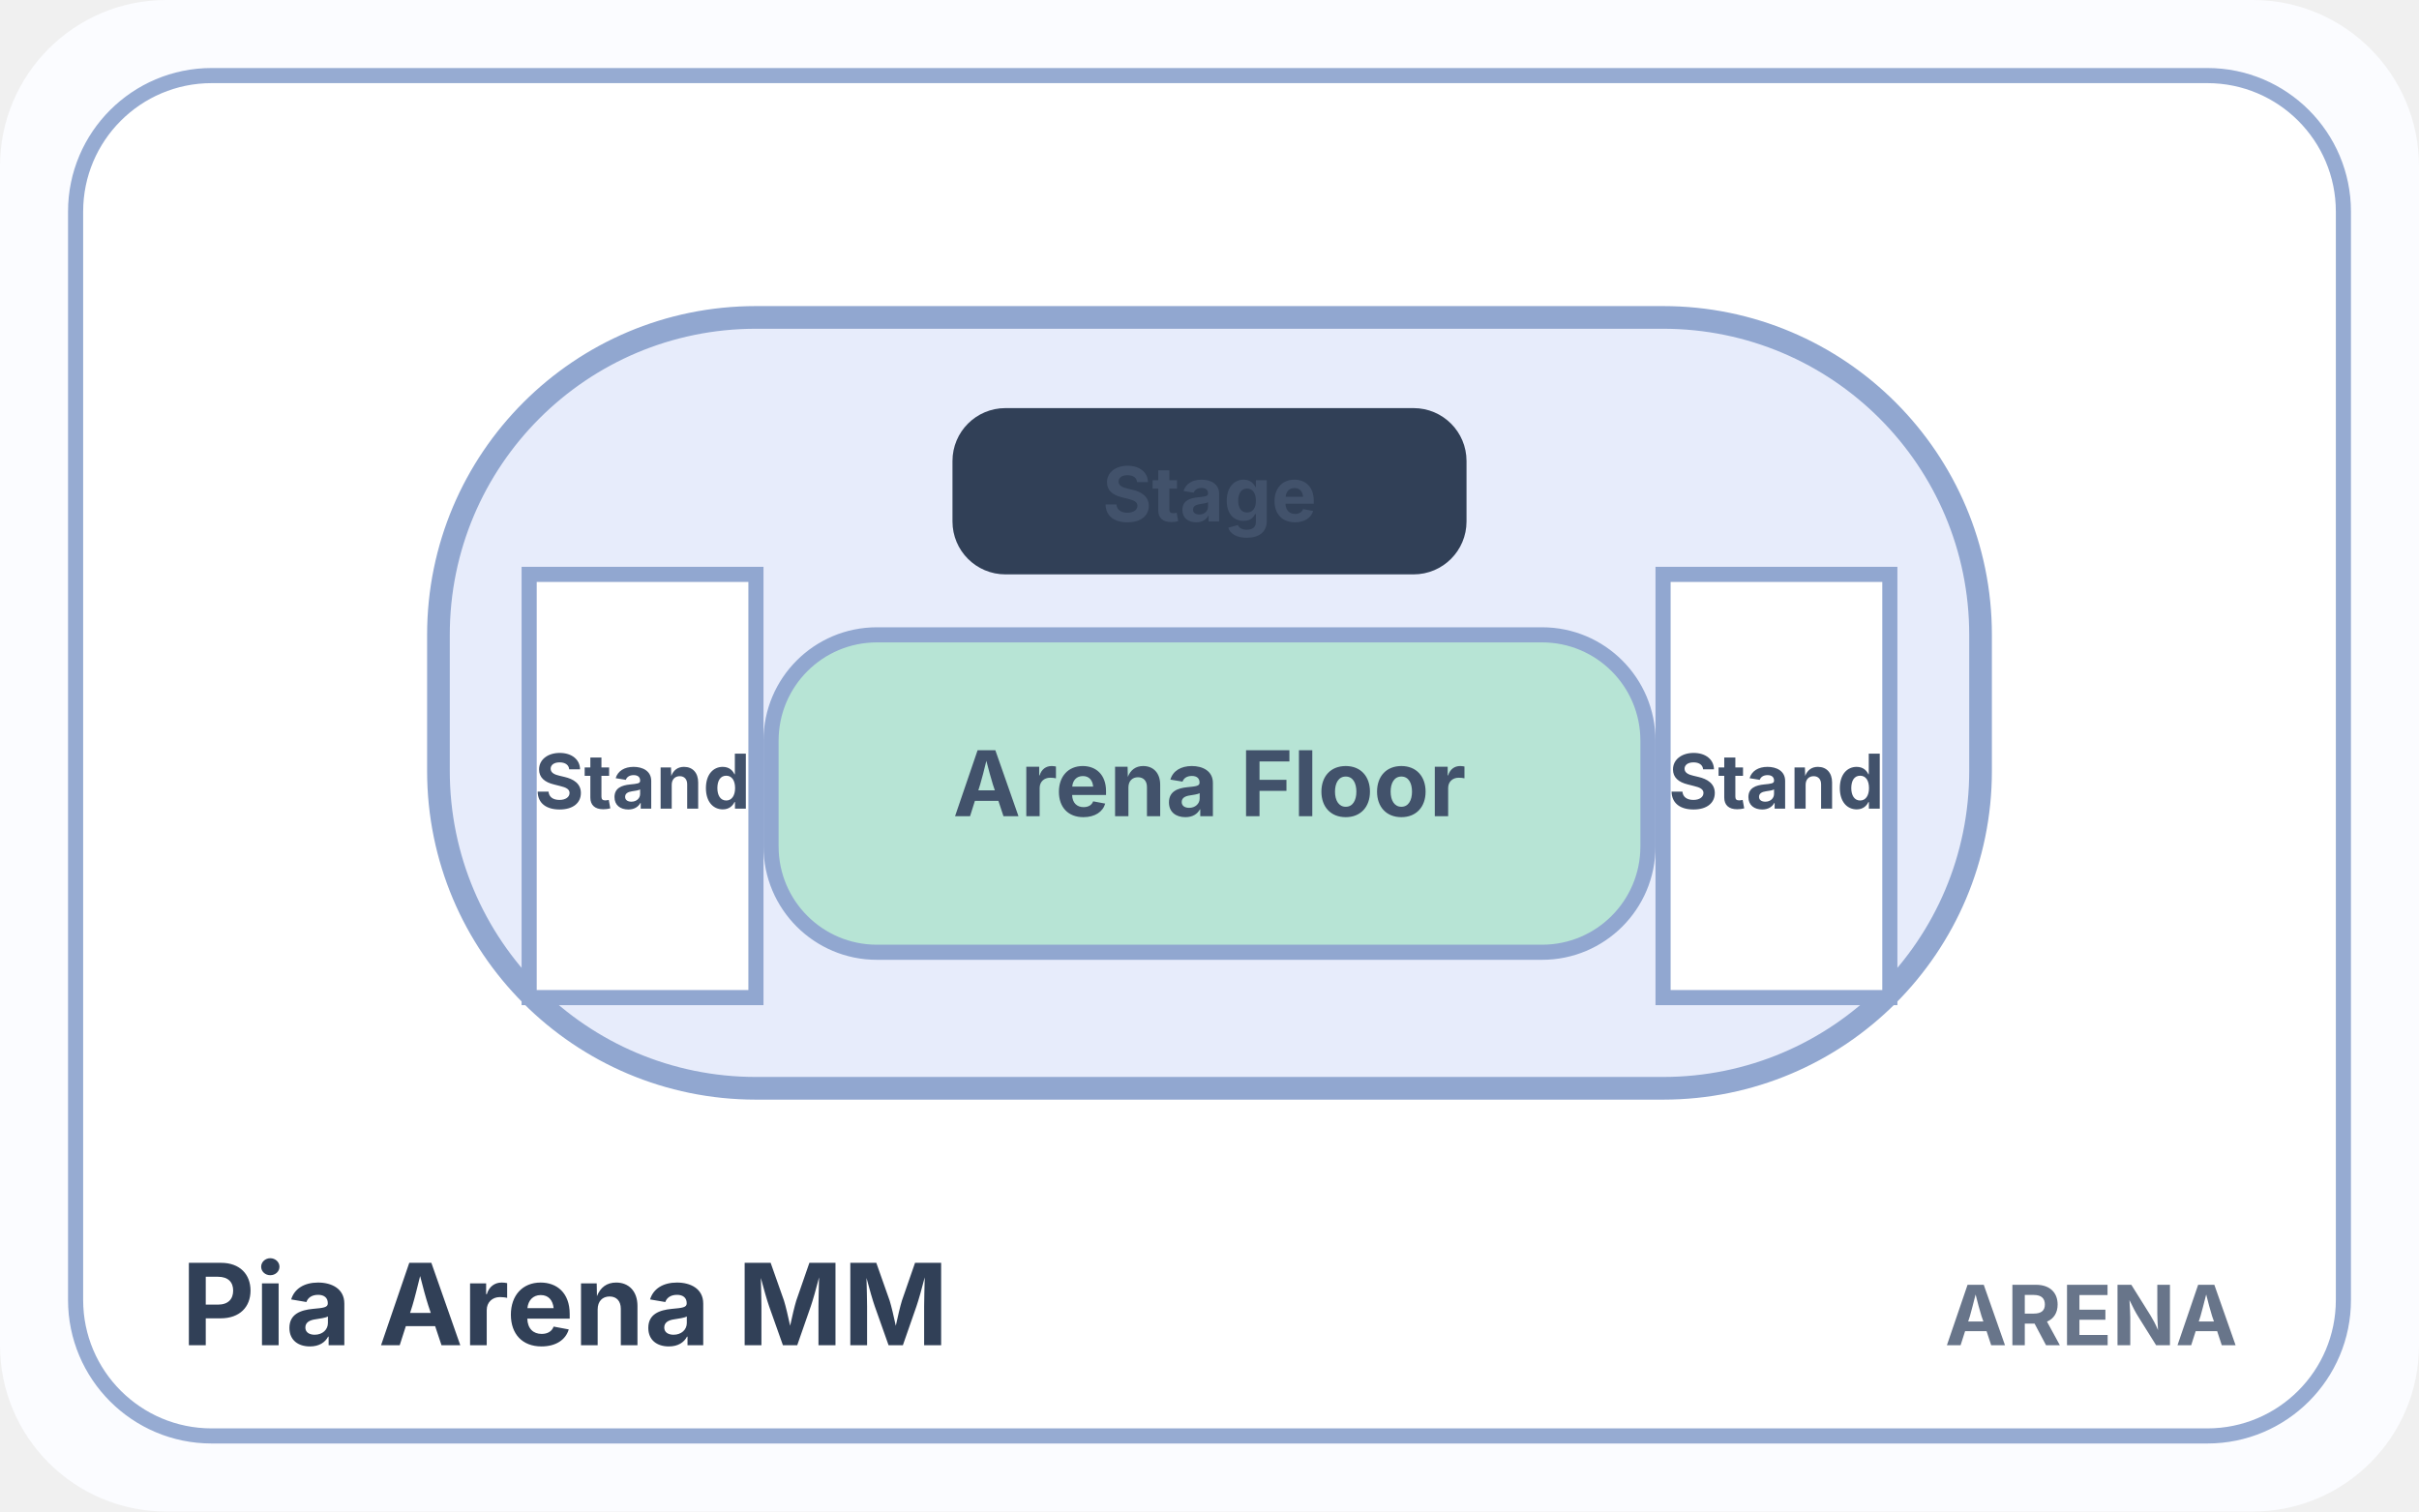
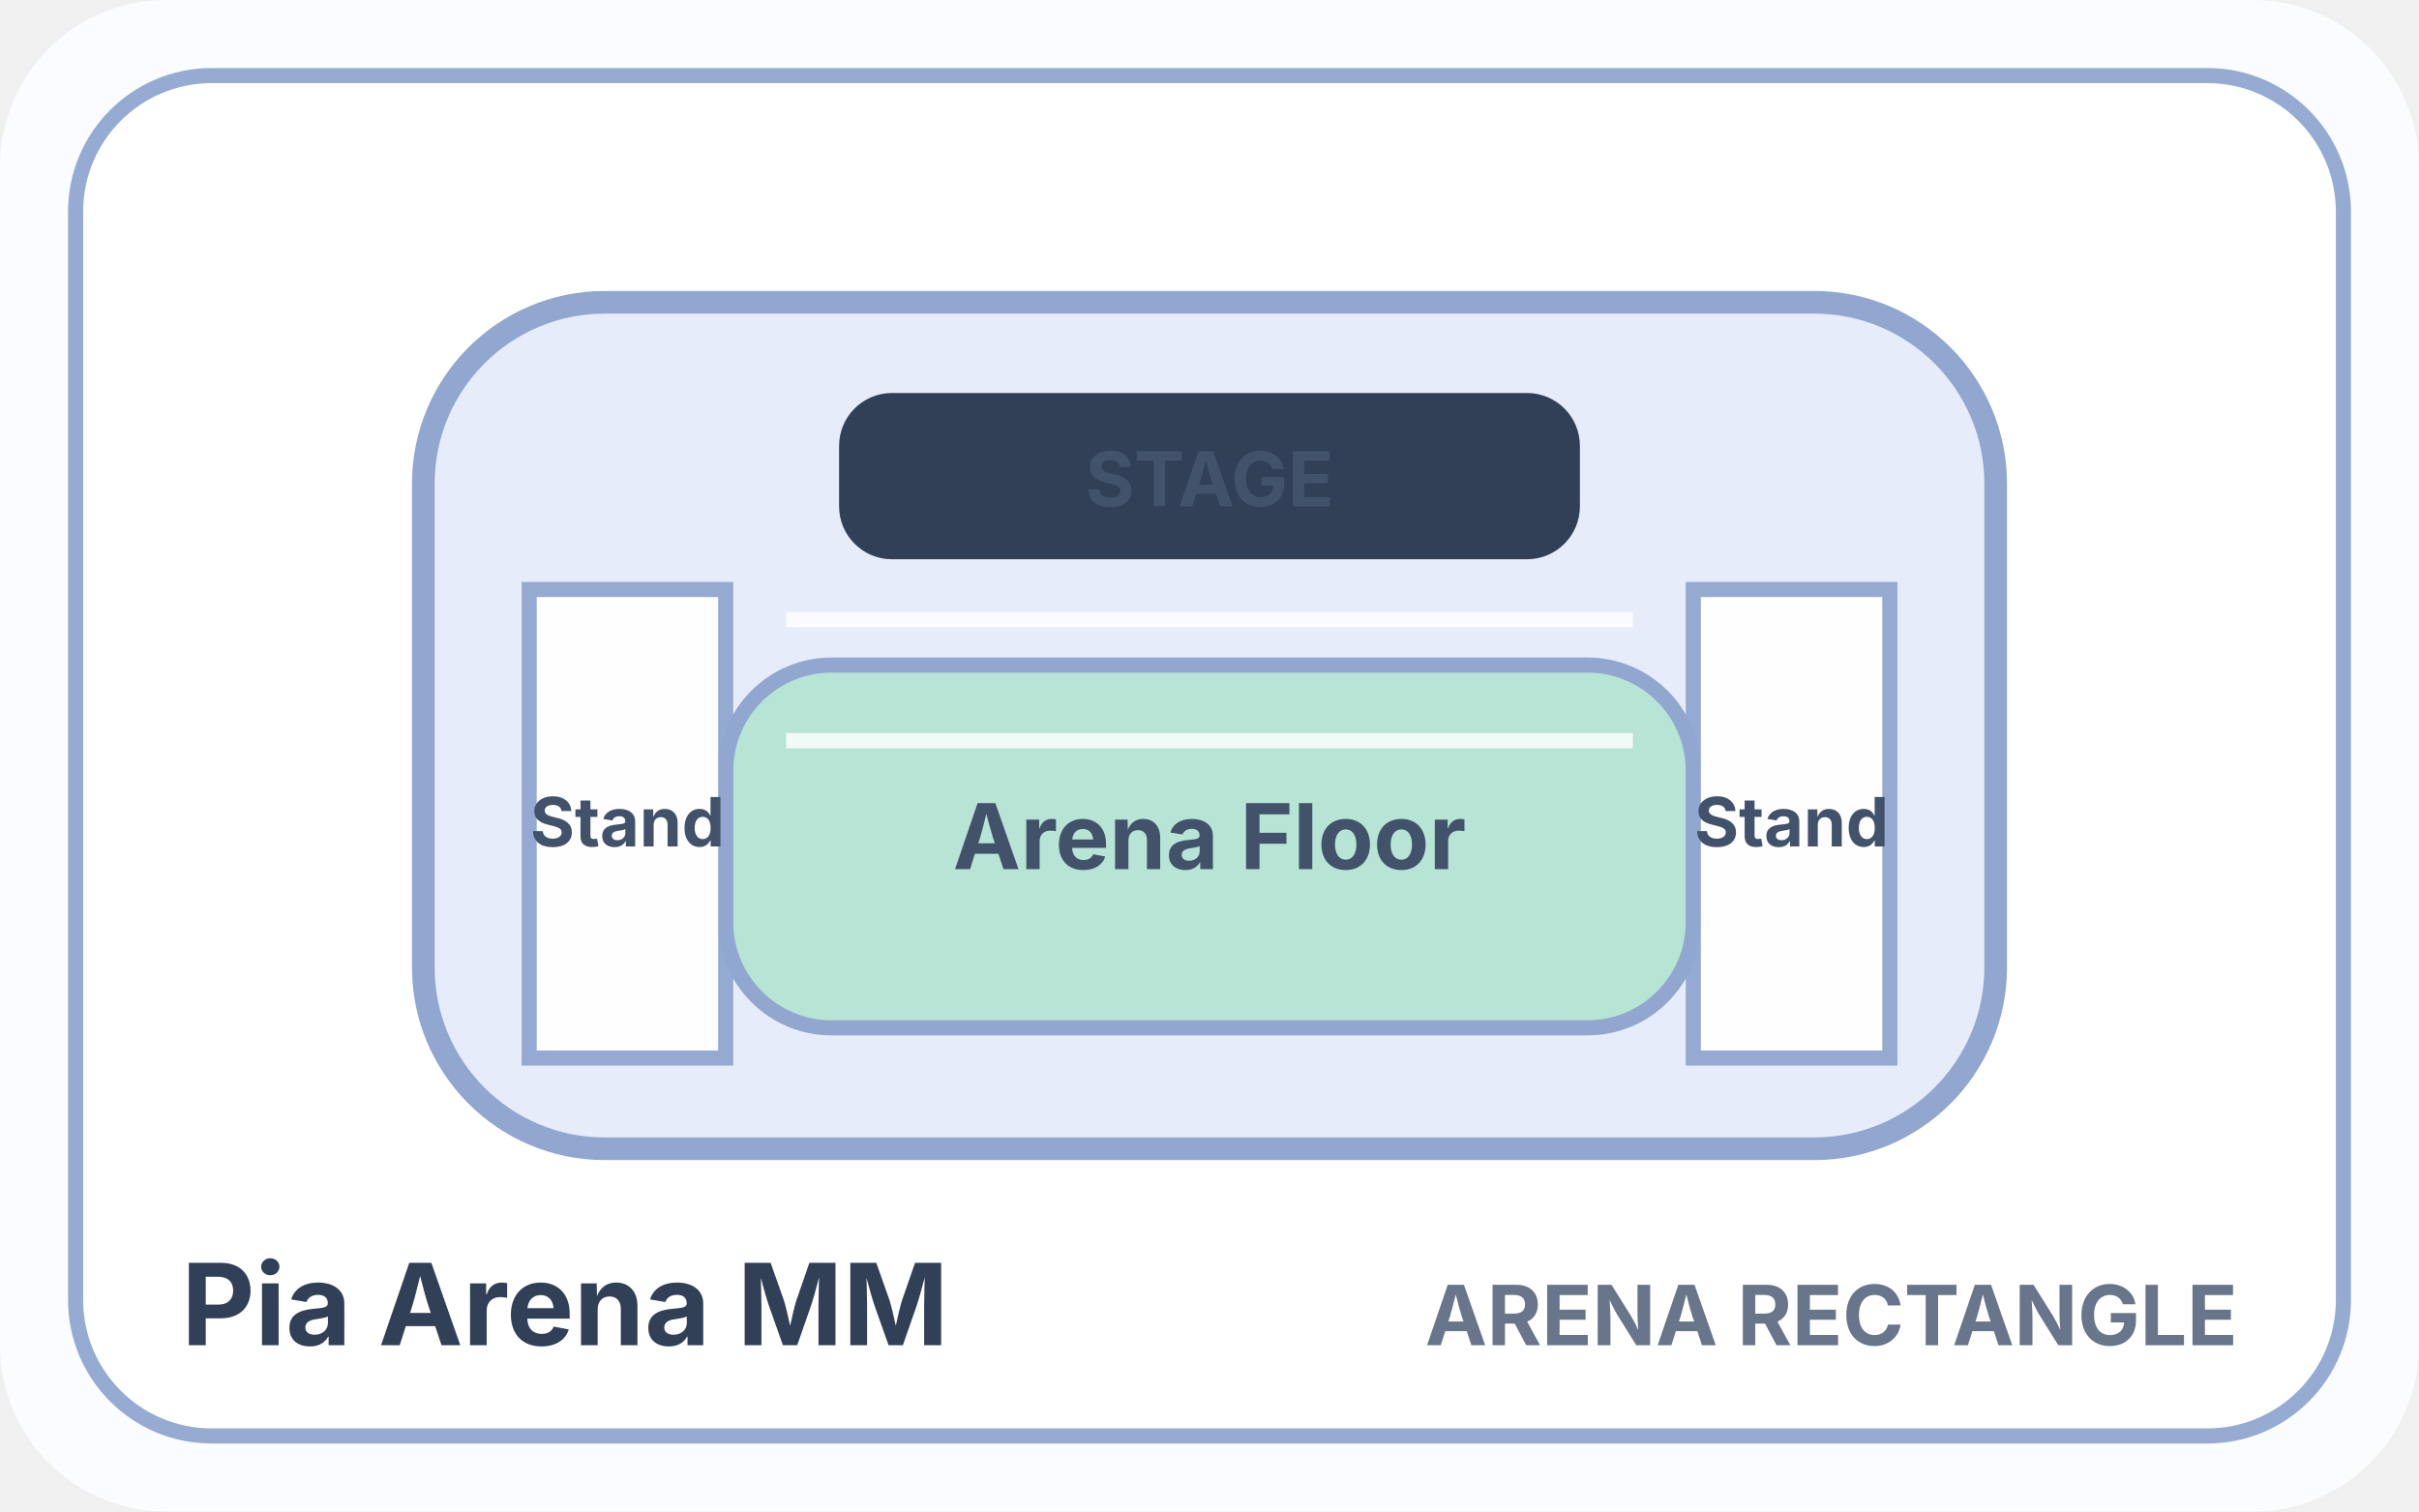
<svg xmlns="http://www.w3.org/2000/svg" viewBox="0 0 320 200" role="img" aria-labelledby="title desc">
  <rect width="320" height="200" rx="22" fill="#fbfcff" />
  <rect x="10" y="10" width="300" height="180" rx="18" fill="white" stroke="#91a7d0" stroke-width="2" opacity="0.95" />
-   <rect x="58" y="42" width="204" height="102" rx="42" fill="#e7ecfb" stroke="#91a7d0" stroke-width="3" />
-   <rect x="126" y="54" width="68" height="22" rx="7" fill="#314057" />
-   <rect x="102" y="84" width="116" height="42" rx="14" fill="#b7e4d5" stroke="#91a7d0" stroke-width="2" />
-   <path d="M70 76 h30 v56 h-30 z M220 76 h30 v56 h-30 z" fill="white" stroke="#91a7d0" stroke-width="2" />
-   <text x="160" y="69" text-anchor="middle" fill="#42526b" font-family="Inter, Arial, sans-serif" font-size="10" font-weight="700">Stage</text>
-   <text x="160" y="108" text-anchor="middle" fill="#42526b" font-family="Inter, Arial, sans-serif" font-size="12" font-weight="700">Arena Floor</text>
-   <text x="85" y="107" text-anchor="middle" fill="#42526b" font-family="Inter, Arial, sans-serif" font-size="10" font-weight="700">Stand</text>
-   <text x="235" y="107" text-anchor="middle" fill="#42526b" font-family="Inter, Arial, sans-serif" font-size="10" font-weight="700">Stand</text>
+   <rect x="56" y="40" width="208" height="112" rx="24" fill="#e7ecfb" stroke="#91a7d0" stroke-width="3" />
+   <rect x="111" y="52" width="98" height="22" rx="7" fill="#314057" />
+   <rect x="96" y="88" width="128" height="48" rx="14" fill="#b7e4d5" stroke="#91a7d0" stroke-width="2" />
+   <path d="M70 78 h26 v62 h-26 z M224 78 h26 v62 h-26 z" fill="white" stroke="#91a7d0" stroke-width="2" opacity="0.95" />
+   <path d="M104 82 H216" fill="none" stroke="#ffffff" stroke-width="2" opacity="0.8" />
+   <path d="M104 98 H216" fill="none" stroke="#ffffff" stroke-width="2" opacity="0.8" />
+   <text x="160" y="67" text-anchor="middle" fill="#42526b" font-family="Inter, Arial, sans-serif" font-size="10" font-weight="700">STAGE</text>
+   <text x="160" y="115" text-anchor="middle" fill="#42526b" font-family="Inter, Arial, sans-serif" font-size="12" font-weight="700">Arena Floor</text>
+   <text x="83" y="112" text-anchor="middle" fill="#42526b" font-family="Inter, Arial, sans-serif" font-size="9" font-weight="700">Stand</text>
+   <text x="237" y="112" text-anchor="middle" fill="#42526b" font-family="Inter, Arial, sans-serif" font-size="9" font-weight="700">Stand</text>
  <text x="24" y="178" fill="#314057" font-family="Inter, Arial, sans-serif" font-size="15" font-weight="700">Pia Arena MM</text>
-   <text x="296" y="178" text-anchor="end" fill="#68758a" font-family="Inter, Arial, sans-serif" font-size="11" font-weight="700">ARENA</text>
+   <text x="296" y="178" text-anchor="end" fill="#68758a" font-family="Inter, Arial, sans-serif" font-size="11" font-weight="700">ARENA RECTANGLE</text>
</svg>
